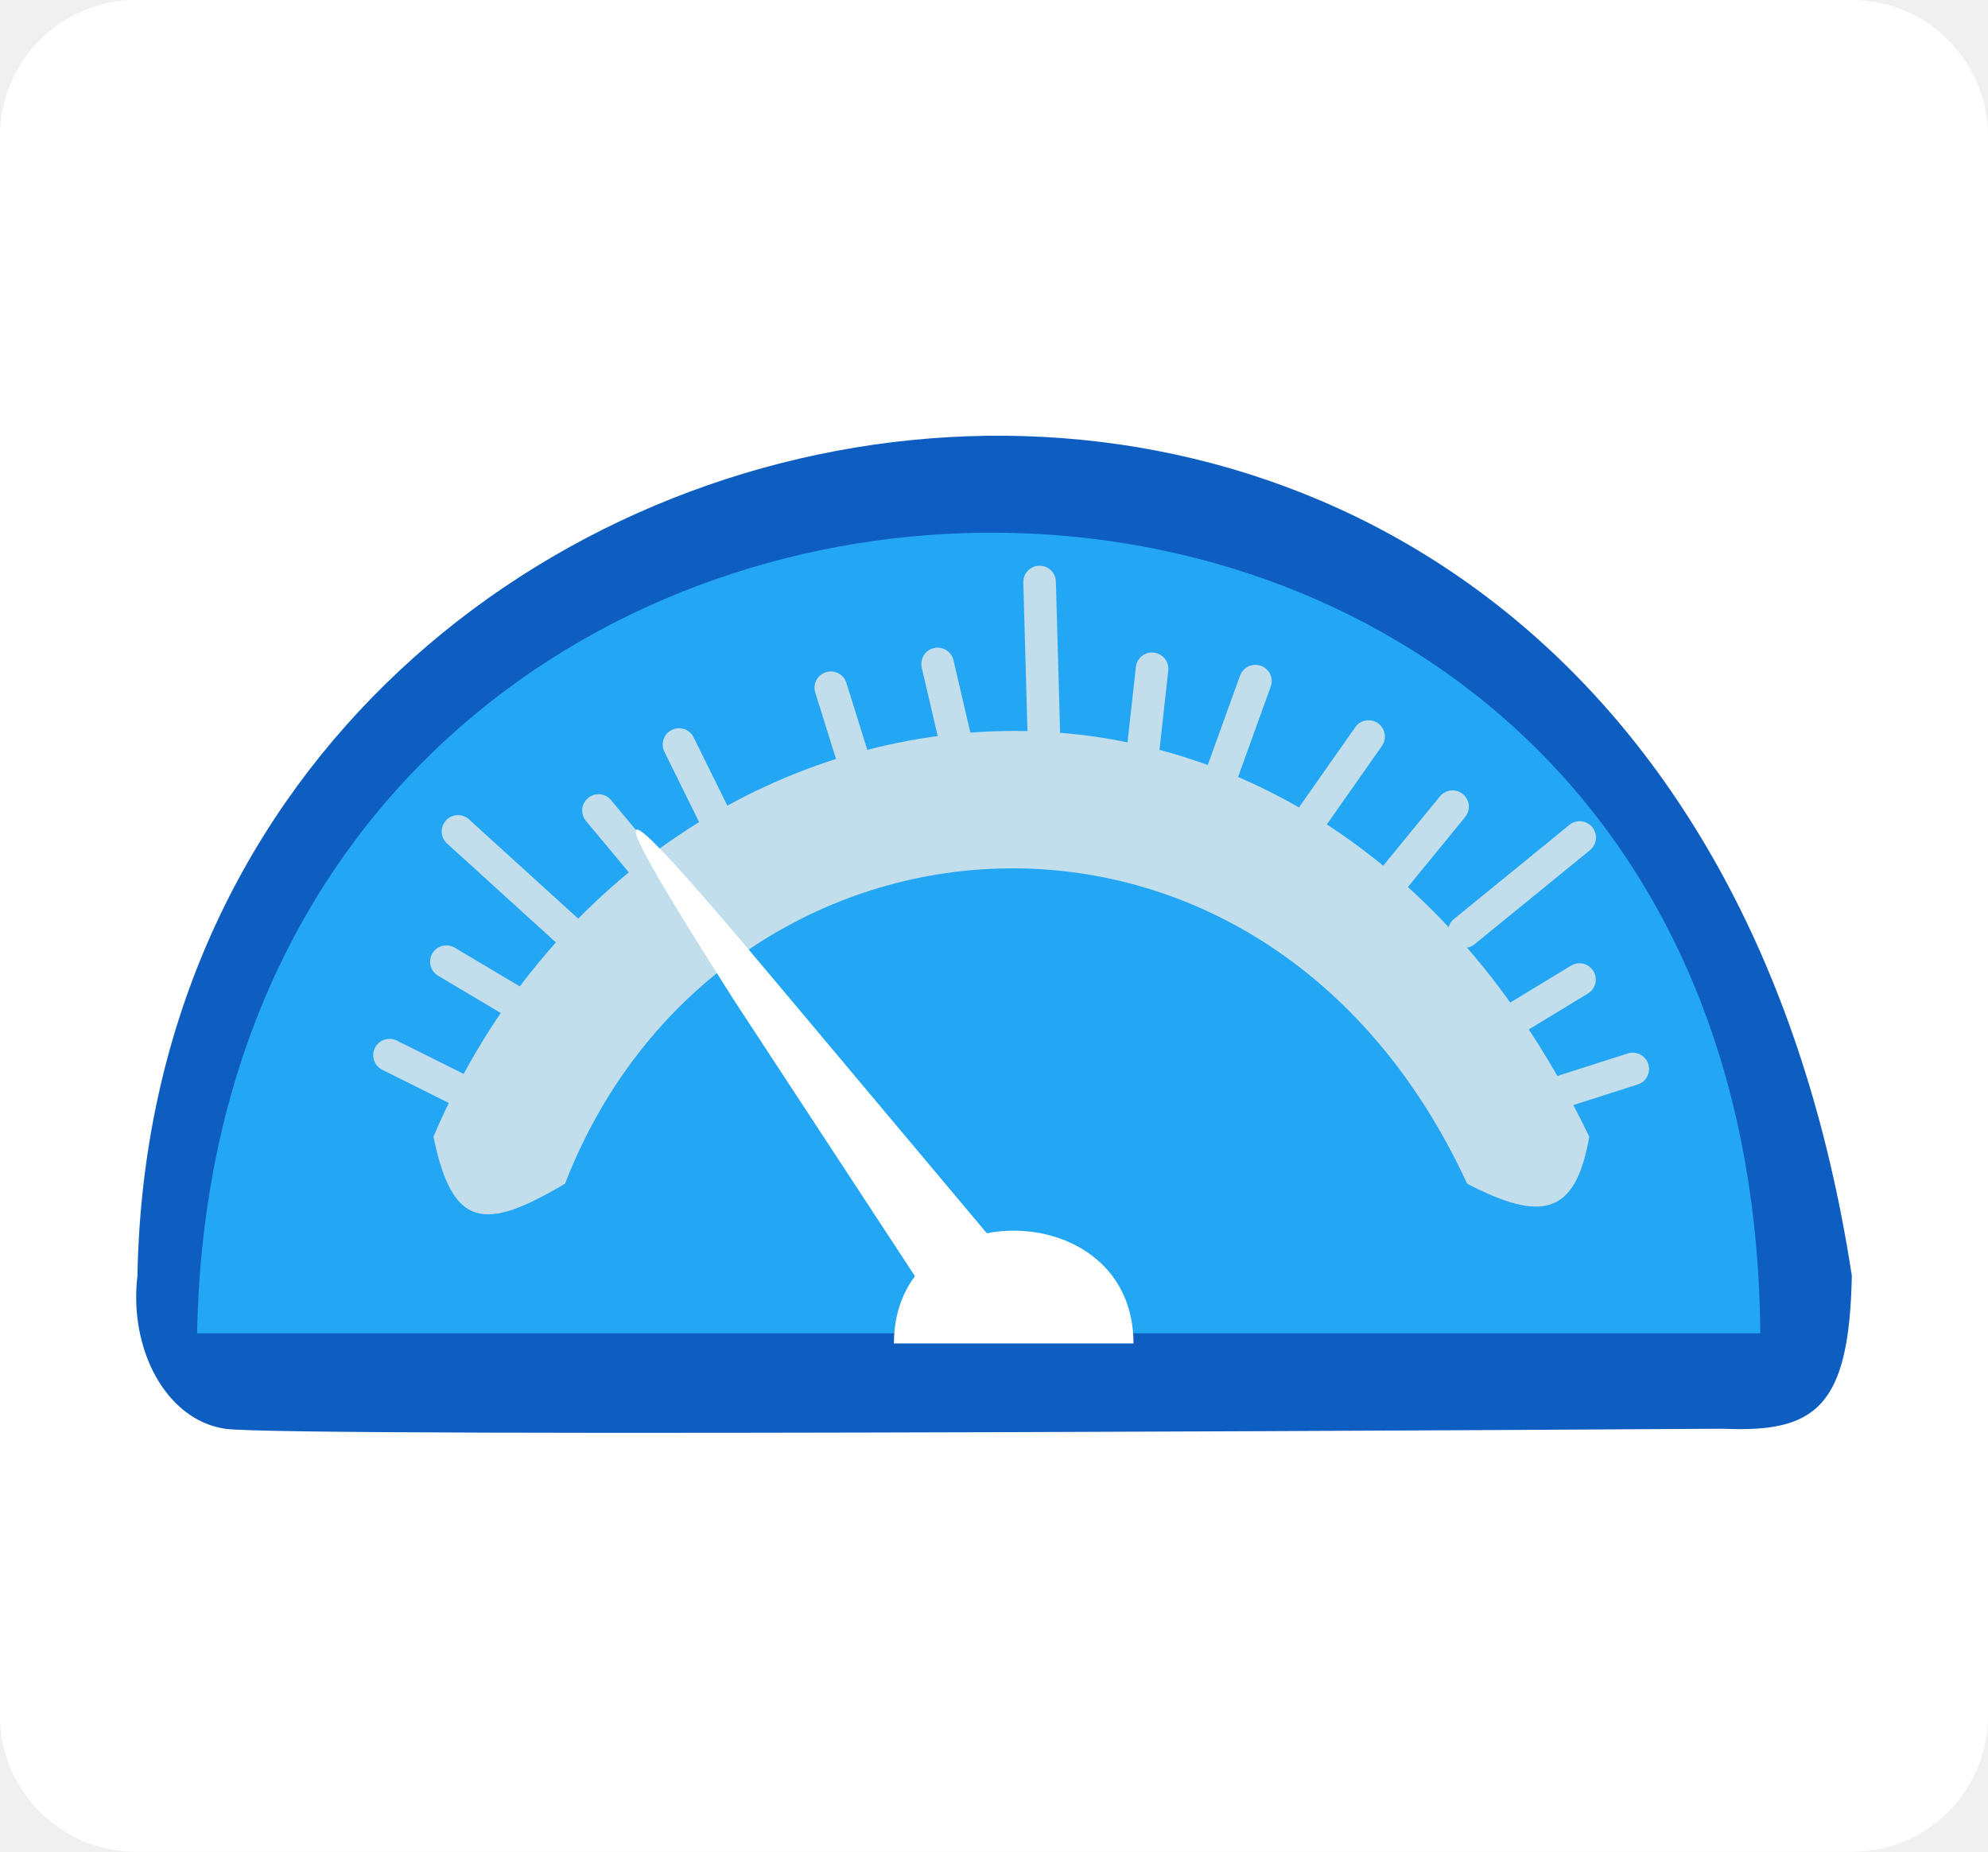
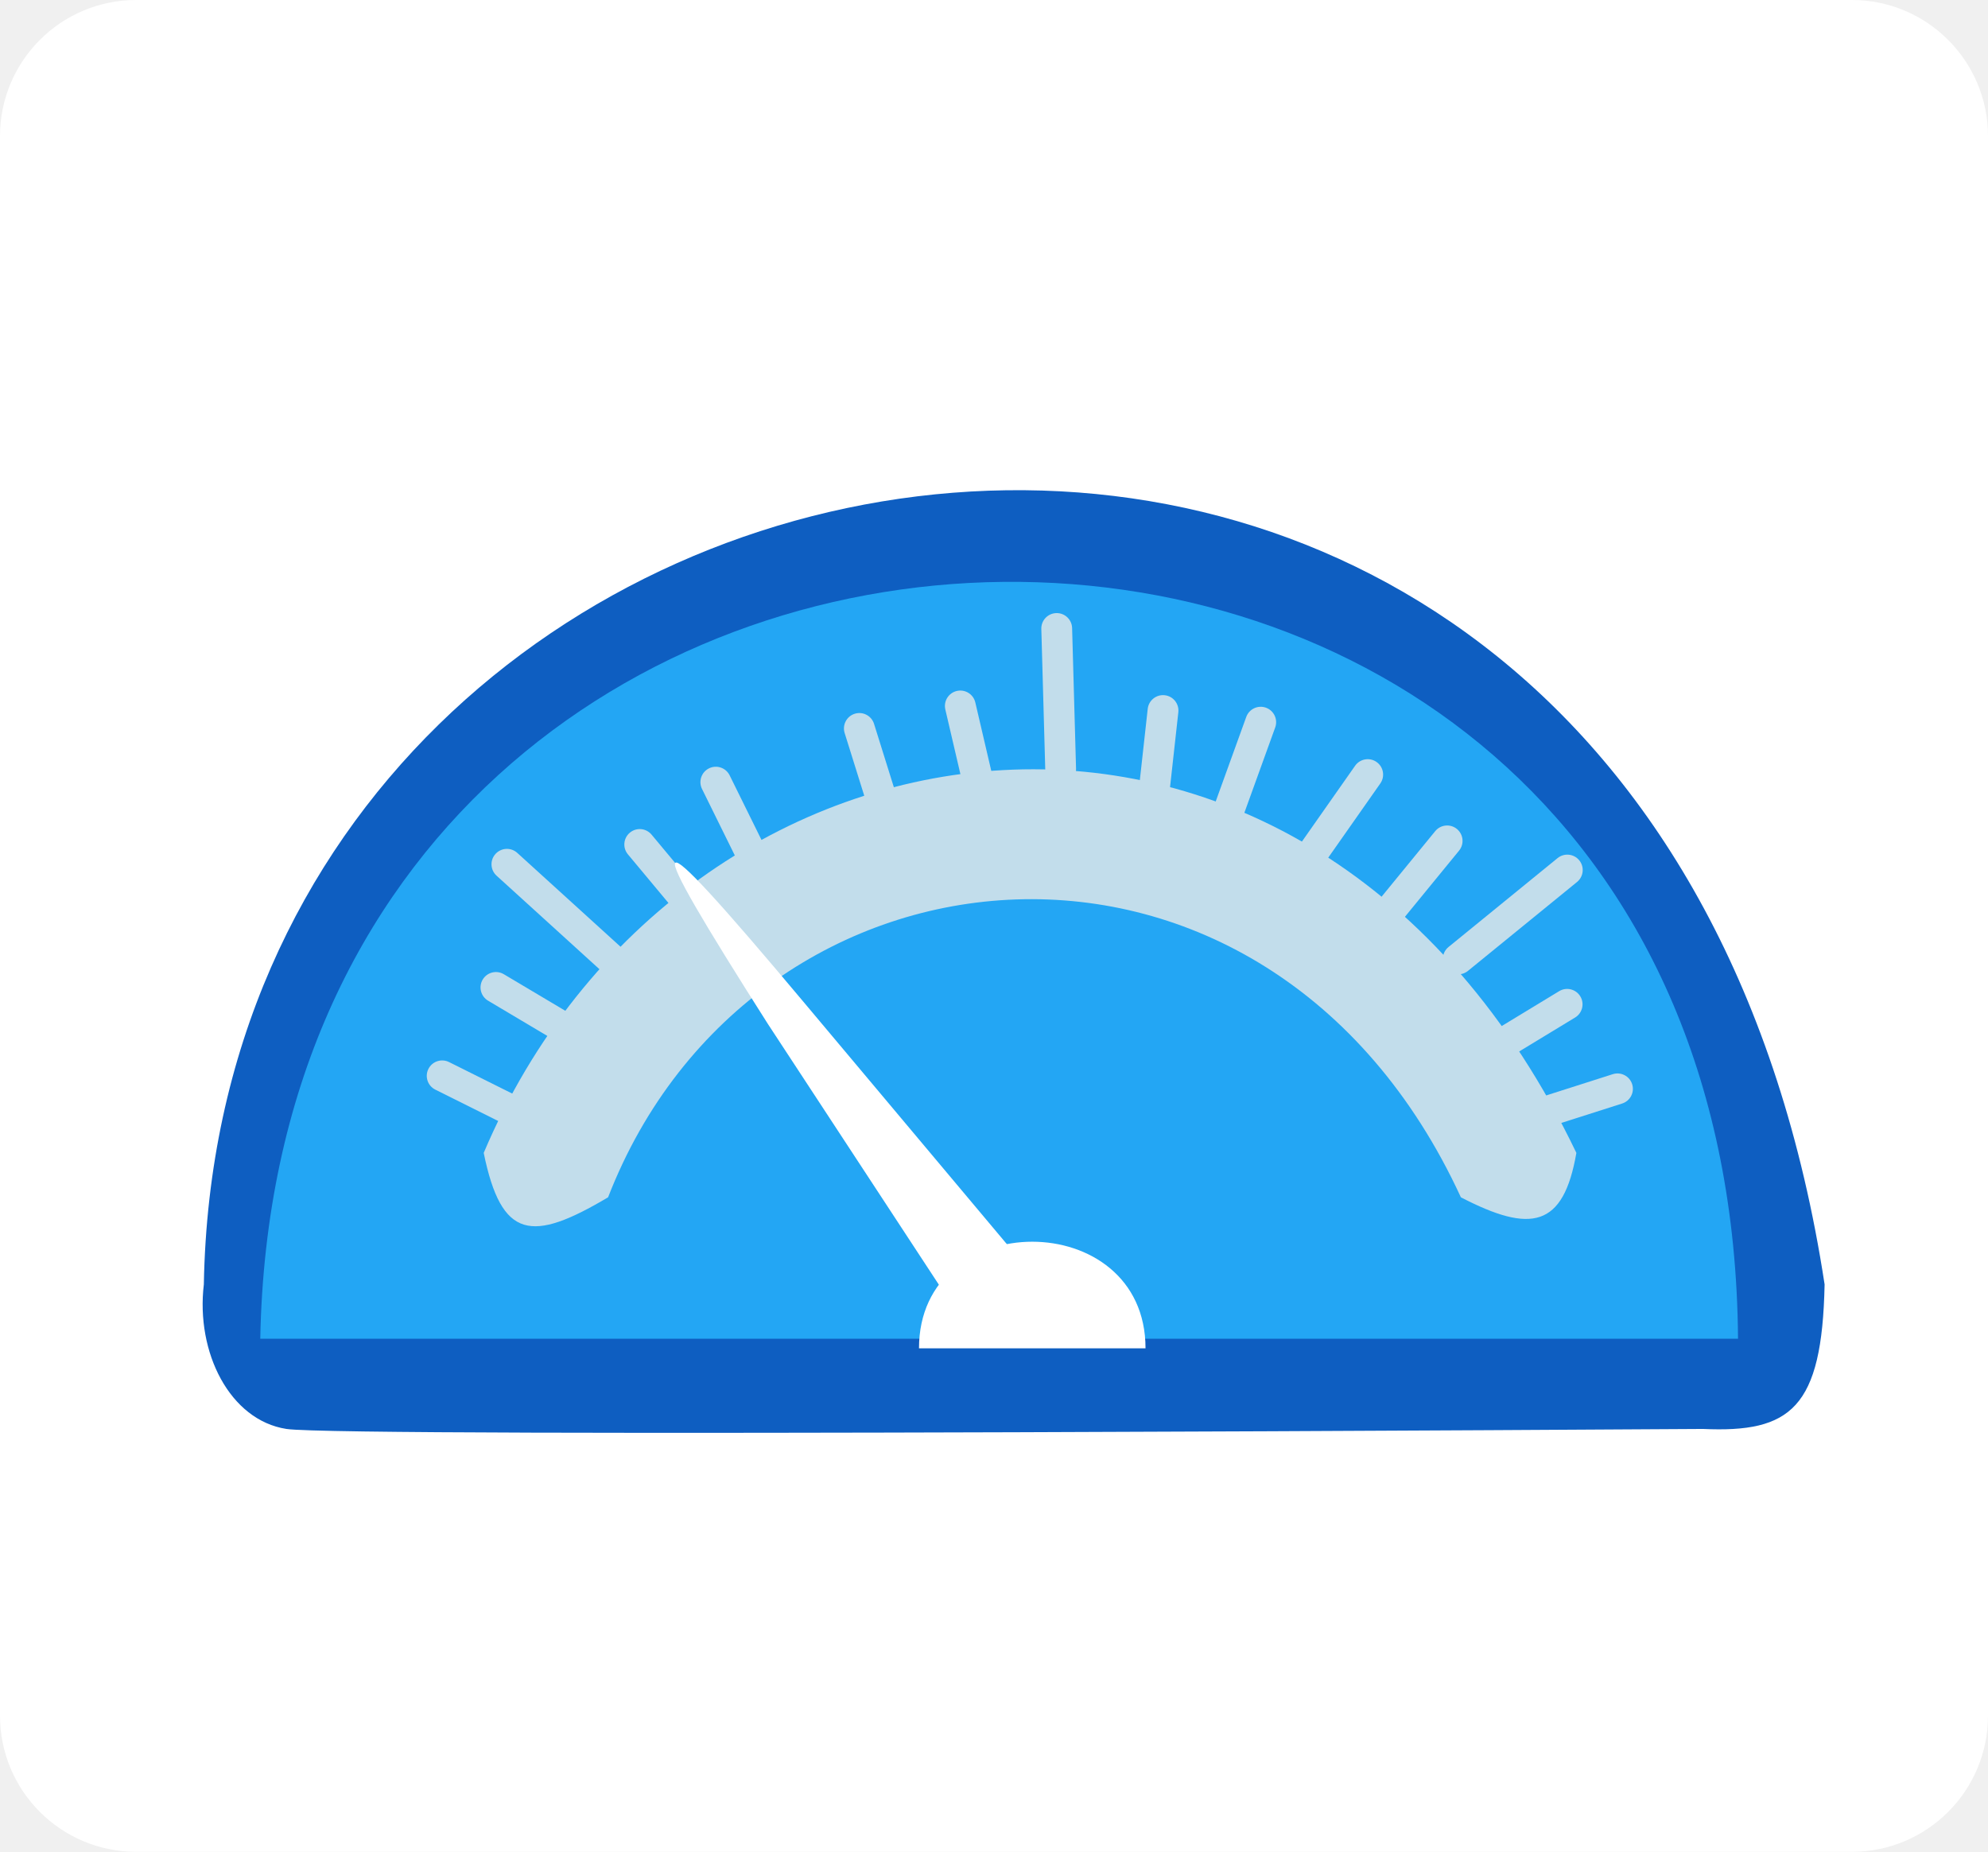
<svg xmlns="http://www.w3.org/2000/svg" width="73" height="68" viewBox="0 0 73 68" fill="none">
  <rect y="-6.10352e-05" width="73" height="68" rx="5" fill="white" />
-   <path d="M8.253 52.464C6.059 52.123 4.729 49.498 5.047 46.85C5.693 10.522 61.005 1.176 68 46.85C67.903 51.668 66.682 52.617 63.274 52.464C63.274 52.464 10.447 52.804 8.253 52.464Z" fill="#0E5EC1" />
-   <path d="M7.238 48.96C7.973 10.338 64.331 9.186 64.638 48.96H7.238Z" fill="#23A6F4" />
-   <path d="M20.748 43.466C17.782 45.228 16.608 45.112 15.917 41.741C23.546 23.735 47.958 20.096 58.358 41.741C57.855 44.644 56.599 44.879 53.873 43.466C46.343 27.13 26.378 28.95 20.748 43.466Z" fill="#C2DDEB" />
-   <rect x="21.134" y="29.686" width="1.197" height="6.662" rx="0.598" transform="rotate(-39.8123 21.1345 29.6856)" fill="#C2DDEB" />
-   <rect x="24.132" y="27.068" width="1.197" height="6.662" rx="0.598" transform="rotate(-26.2573 24.132 27.0683)" fill="#C2DDEB" />
-   <path d="M26.959 36.738L33.86 47.262L36.447 45.537L28.339 35.875C21.941 28.245 21.92 28.817 26.959 36.738Z" fill="white" />
-   <path d="M32.825 49.332C32.825 43.811 41.623 43.811 41.623 49.332H32.825Z" fill="white" />
-   <rect x="15.973" y="30.571" width="1.197" height="6.662" rx="0.598" transform="rotate(-47.7301 15.9732 30.5709)" fill="#C2DDEB" />
-   <rect x="15.572" y="35.523" width="1.197" height="6.662" rx="0.598" transform="rotate(-59.2565 15.5718 35.5234)" fill="#C2DDEB" />
-   <rect x="13.502" y="39.016" width="1.197" height="6.662" rx="0.598" transform="rotate(-63.4929 13.5015 39.0163)" fill="#C2DDEB" />
-   <rect x="41.775" y="23.898" width="1.197" height="6.662" rx="0.598" transform="rotate(6.31511 41.7747 23.8981)" fill="#C2DDEB" />
-   <rect x="45.739" y="24.245" width="1.197" height="6.662" rx="0.598" transform="rotate(19.8702 45.7388 24.245)" fill="#C2DDEB" />
-   <rect x="37.559" y="20.791" width="1.197" height="6.662" rx="0.598" transform="rotate(-1.60267 37.5594 20.7908)" fill="#C2DDEB" />
-   <rect x="33.711" y="23.934" width="1.197" height="6.662" rx="0.598" transform="rotate(-13.129 33.711 23.9339)" fill="#C2DDEB" />
-   <rect x="29.758" y="24.862" width="1.197" height="6.662" rx="0.598" transform="rotate(-17.3655 29.7582 24.8623)" fill="#C2DDEB" />
-   <rect x="58.2" y="35.149" width="1.197" height="6.662" rx="0.598" transform="rotate(58.7347 58.2005 35.1488)" fill="#C2DDEB" />
-   <rect x="60.343" y="38.502" width="1.197" height="6.662" rx="0.598" transform="rotate(72.2897 60.3432 38.5019)" fill="#C2DDEB" />
-   <rect x="58.092" y="29.913" width="1.197" height="6.662" rx="0.598" transform="rotate(50.8169 58.092 29.9132)" fill="#C2DDEB" />
-   <rect x="53.254" y="28.78" width="1.197" height="6.662" rx="0.598" transform="rotate(39.2905 53.2542 28.7803)" fill="#C2DDEB" />
-   <rect x="50.108" y="26.214" width="1.197" height="6.662" rx="0.598" transform="rotate(35.0541 50.1078 26.2138)" fill="#C2DDEB" />
+   <path d="M10.517 52.472C8.443 52.15 7.185 49.669 7.485 47.165C8.096 12.821 60.387 3.986 67 47.165C66.908 51.72 65.754 52.617 62.532 52.472C62.532 52.472 12.591 52.794 10.517 52.472Z" fill="#0E5EC1" />
+   <path d="M9.557 49.16C10.252 12.647 63.531 11.558 63.821 49.16H9.557Z" fill="#23A6F4" />
+   <path d="M22.329 43.966C19.525 45.631 18.415 45.522 17.762 42.335C24.974 25.312 48.053 21.873 57.885 42.335C57.409 45.08 56.221 45.301 53.644 43.966C46.526 28.522 27.651 30.242 22.329 43.966Z" fill="#C2DDEB" />
+   <rect x="22.695" y="30.938" width="1.131" height="6.298" rx="0.566" transform="rotate(-39.8123 22.6945 30.938)" fill="#C2DDEB" />
+   <rect x="25.528" y="28.464" width="1.131" height="6.298" rx="0.566" transform="rotate(-26.2573 25.5281 28.4637)" fill="#C2DDEB" />
+   <path d="M28.2 37.605L34.724 47.554L37.171 45.923L29.505 36.79C23.456 29.576 23.437 30.116 28.2 37.605Z" fill="white" />
+   <path d="M33.746 49.511C33.746 44.292 42.064 44.292 42.064 49.511H33.746Z" fill="white" />
+   <rect x="17.815" y="31.775" width="1.131" height="6.298" rx="0.566" transform="rotate(-47.7301 17.8151 31.775)" fill="#C2DDEB" />
+   <rect x="17.436" y="36.457" width="1.131" height="6.298" rx="0.566" transform="rotate(-59.2565 17.4356 36.457)" fill="#C2DDEB" />
+   <rect x="15.478" y="39.759" width="1.131" height="6.298" rx="0.566" transform="rotate(-63.4929 15.4784 39.7591)" fill="#C2DDEB" />
+   <rect x="42.207" y="25.467" width="1.131" height="6.298" rx="0.566" transform="rotate(6.31511 42.2072 25.4666)" fill="#C2DDEB" />
+   <rect x="45.955" y="25.795" width="1.131" height="6.298" rx="0.566" transform="rotate(19.8702 45.9548 25.7946)" fill="#C2DDEB" />
+   <rect x="38.222" y="22.529" width="1.131" height="6.298" rx="0.566" transform="rotate(-1.60267 38.2221 22.5292)" fill="#C2DDEB" />
+   <rect x="34.584" y="25.501" width="1.131" height="6.298" rx="0.566" transform="rotate(-13.129 34.584 25.5006)" fill="#C2DDEB" />
+   <rect x="30.847" y="26.378" width="1.131" height="6.298" rx="0.566" transform="rotate(-17.3655 30.847 26.3783)" fill="#C2DDEB" />
+   <rect x="57.736" y="36.103" width="1.131" height="6.298" rx="0.566" transform="rotate(58.7347 57.7358 36.1028)" fill="#C2DDEB" />
+   <rect x="59.761" y="39.273" width="1.131" height="6.298" rx="0.566" transform="rotate(72.2897 59.7614 39.2728)" fill="#C2DDEB" />
+   <rect x="57.633" y="31.153" width="1.131" height="6.298" rx="0.566" transform="rotate(50.8169 57.6332 31.1532)" fill="#C2DDEB" />
+   <rect x="53.06" y="30.082" width="1.131" height="6.298" rx="0.566" transform="rotate(39.2905 53.0596 30.0822)" fill="#C2DDEB" />
+   <rect x="50.085" y="27.656" width="1.131" height="6.298" rx="0.566" transform="rotate(35.0541 50.0851 27.6559)" fill="#C2DDEB" />
</svg>
